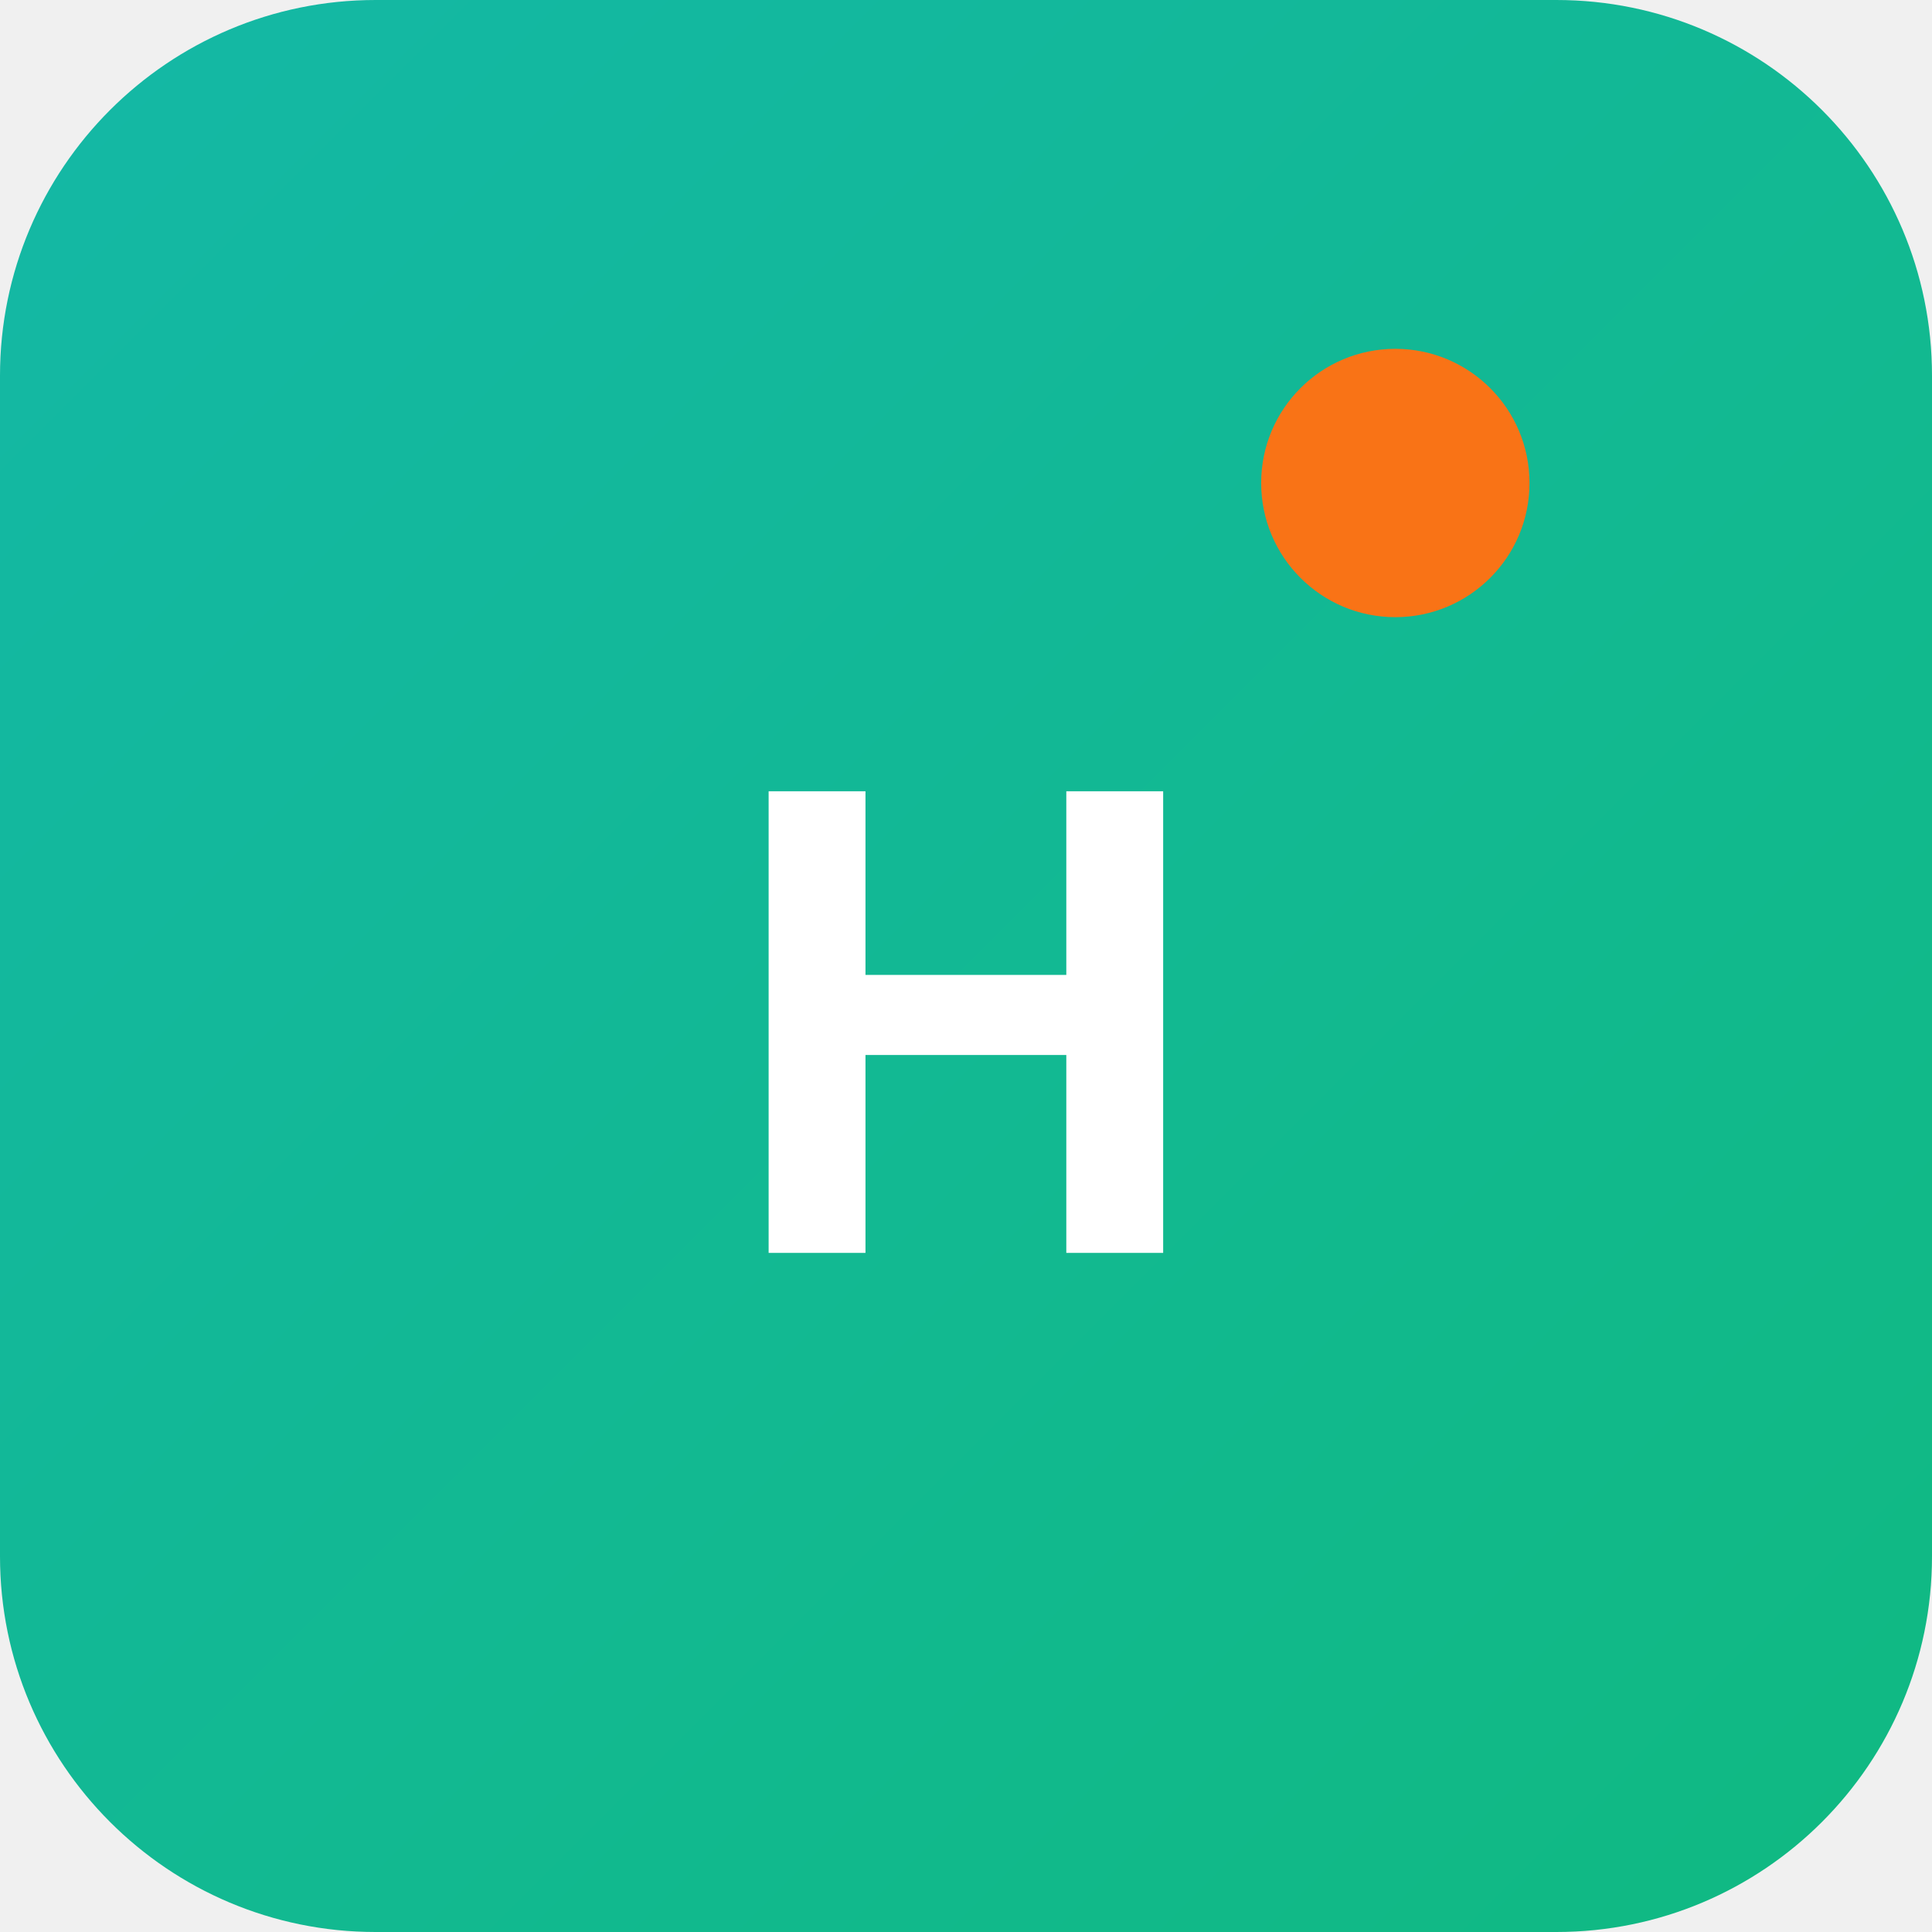
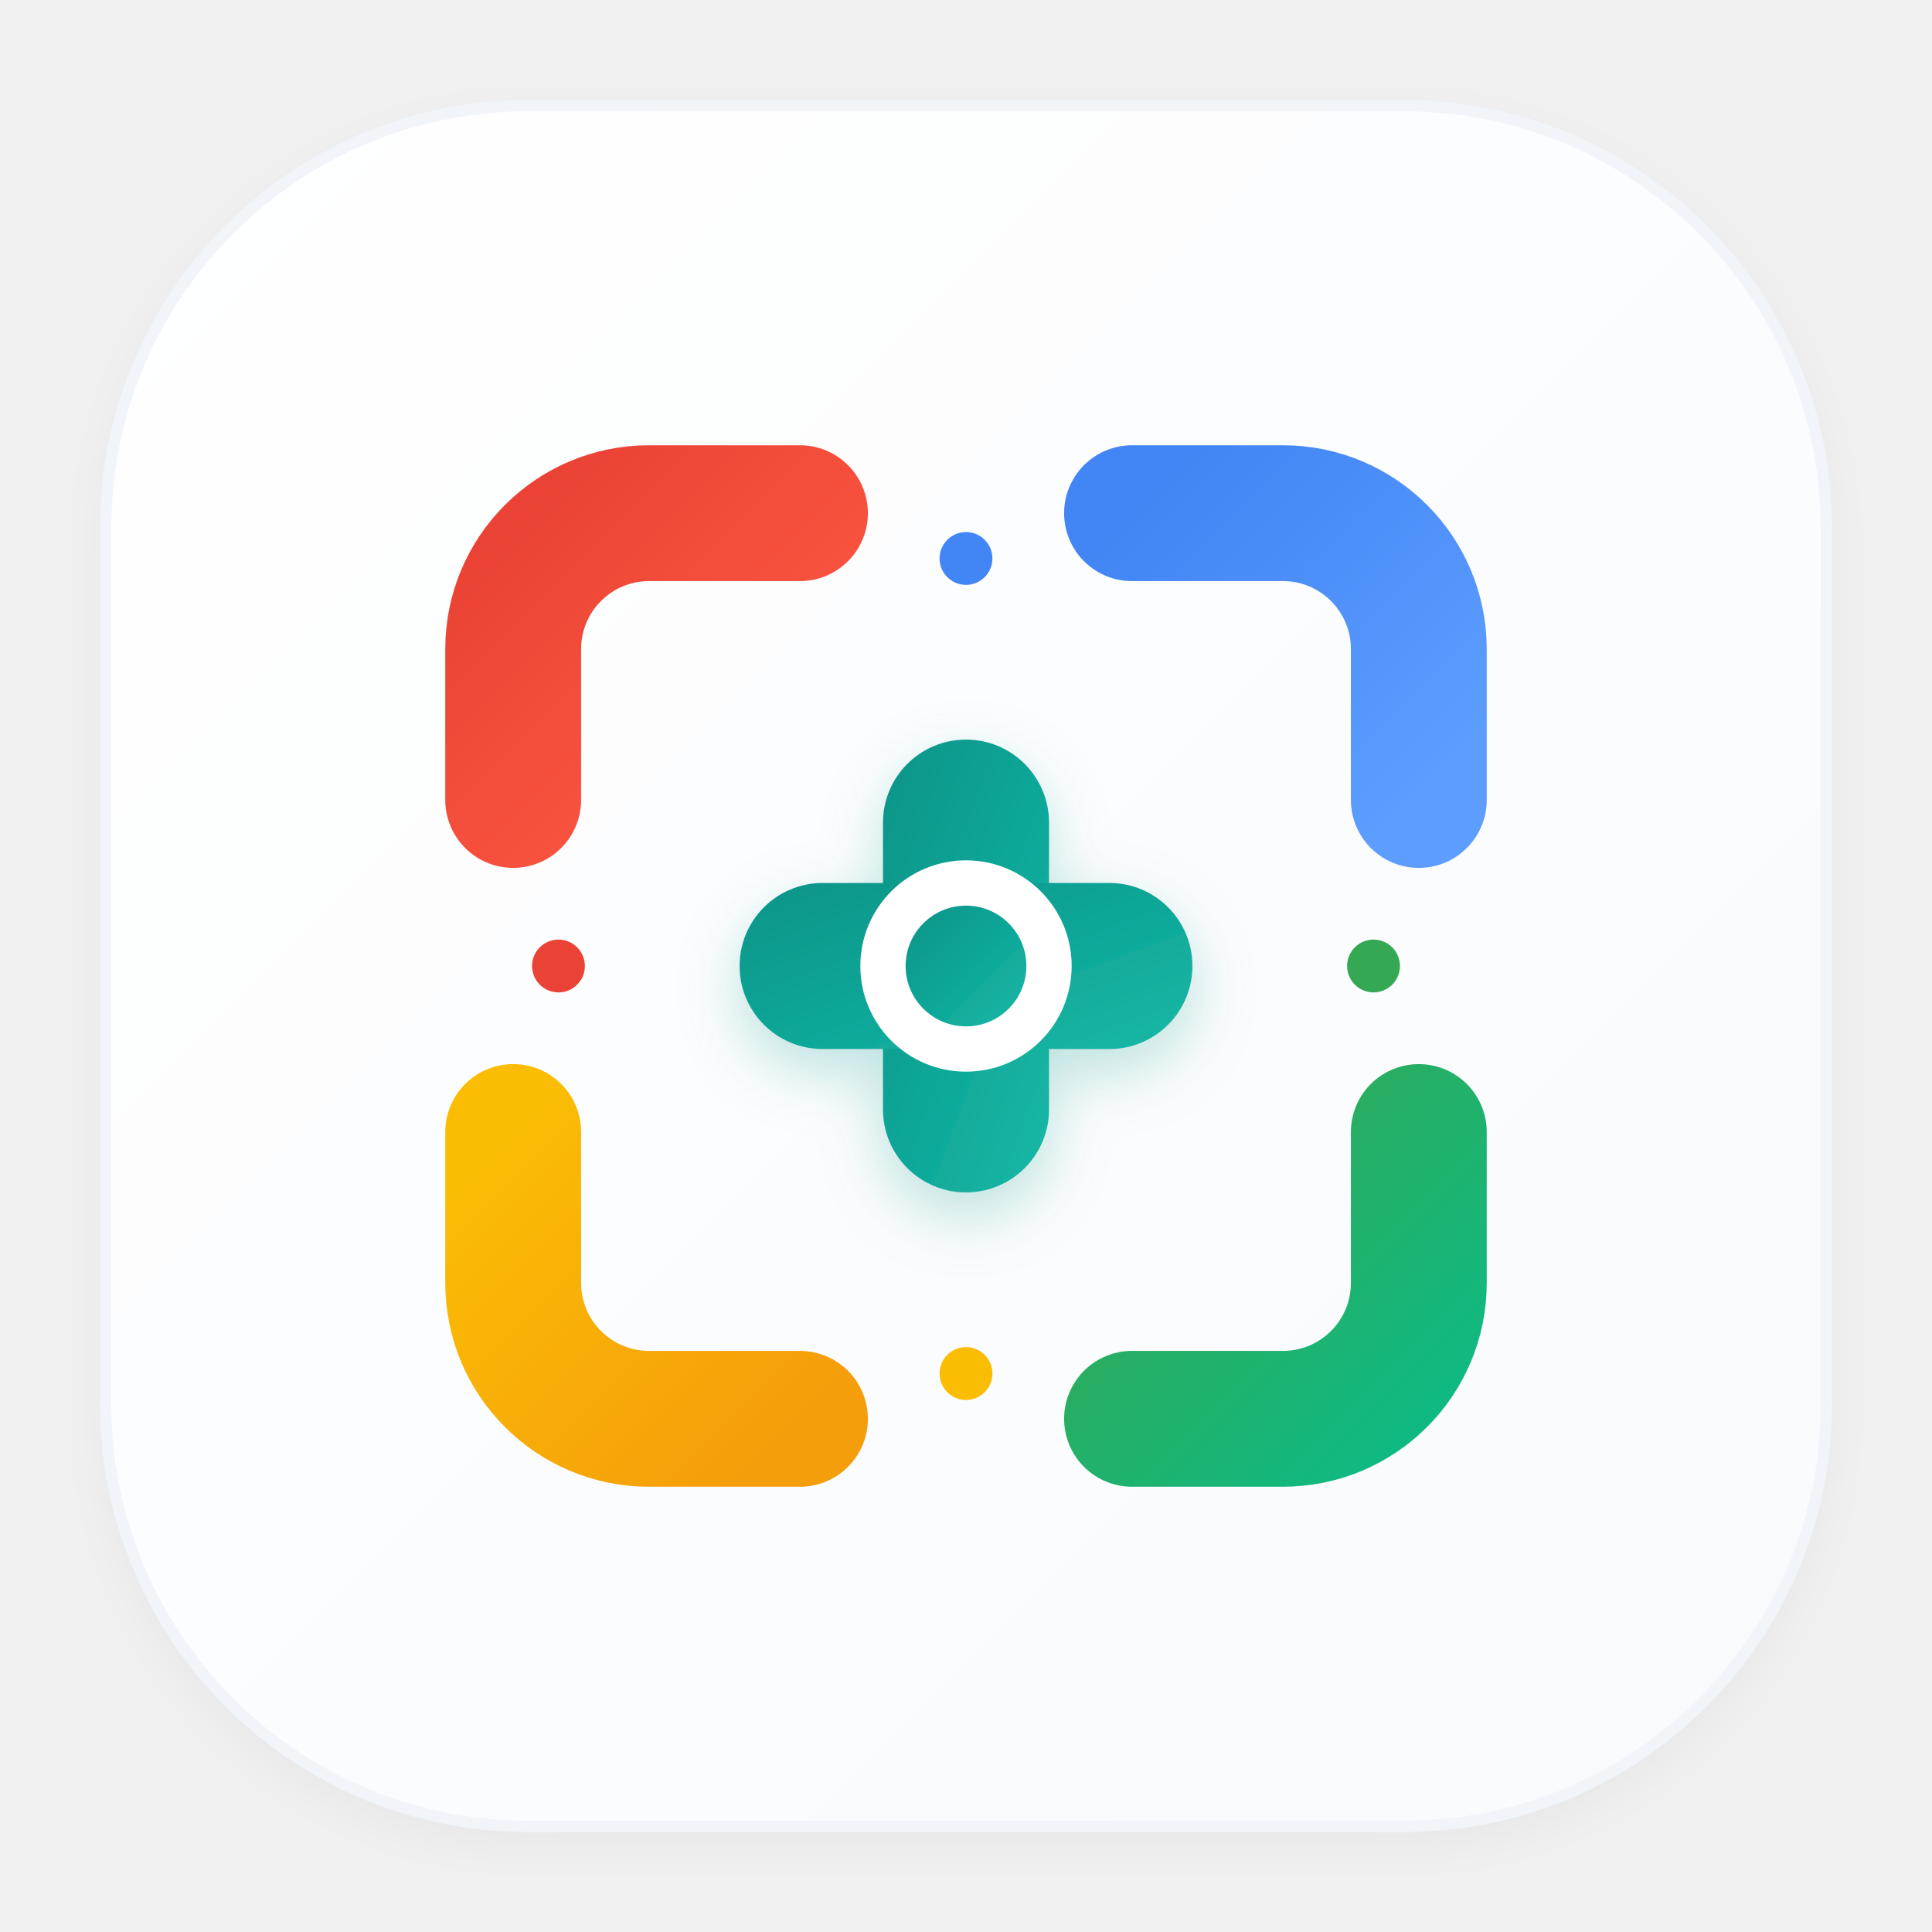
- <svg xmlns="http://www.w3.org/2000/svg" width="72" height="72" viewBox="0 0 72 72">
+ <svg xmlns="http://www.w3.org/2000/svg" width="72" height="72" viewBox="0 0 512 512" fill="none">
  <defs>
-     <linearGradient id="bg" x1="0%" y1="0%" x2="100%" y2="100%">
-       <stop offset="0%" style="stop-color:#14b8a6" />
-       <stop offset="100%" style="stop-color:#10b981" />
+     <filter id="elevShadow" x="-10%" y="-10%" width="120%" height="120%" filterUnits="userSpaceOnUse">
+       <feDropShadow dx="0" dy="16" stdDeviation="20" flood-color="#0F172A" flood-opacity="0.10" />
+       <feDropShadow dx="0" dy="4" stdDeviation="6" flood-color="#0F172A" flood-opacity="0.04" />
+     </filter>
+     <filter id="glowEffect" x="-20%" y="-20%" width="140%" height="140%" filterUnits="userSpaceOnUse">
+       <feDropShadow dx="0" dy="6" stdDeviation="8" flood-color="#0D9488" flood-opacity="0.25" />
+     </filter>
+     <linearGradient id="bgGrad" x1="0%" y1="0%" x2="100%" y2="100%">
+       <stop offset="0%" stop-color="#FFFFFF" />
+       <stop offset="100%" stop-color="#F8FAFC" />
+     </linearGradient>
+     <linearGradient id="redGrad" x1="0%" y1="0%" x2="100%" y2="100%">
+       <stop offset="0%" stop-color="#EA4335" />
+       <stop offset="100%" stop-color="#FF5A43" />
+     </linearGradient>
+     <linearGradient id="blueGrad" x1="0%" y1="0%" x2="100%" y2="100%">
+       <stop offset="0%" stop-color="#4285F4" />
+       <stop offset="100%" stop-color="#5C9DFF" />
+     </linearGradient>
+     <linearGradient id="greenGrad" x1="0%" y1="0%" x2="100%" y2="100%">
+       <stop offset="0%" stop-color="#34A853" />
+       <stop offset="100%" stop-color="#10B981" />
+     </linearGradient>
+     <linearGradient id="yellowGrad" x1="0%" y1="0%" x2="100%" y2="100%">
+       <stop offset="0%" stop-color="#FBBC04" />
+       <stop offset="100%" stop-color="#F59E0B" />
+     </linearGradient>
+     <linearGradient id="tealCenter" x1="0%" y1="0%" x2="100%" y2="100%">
+       <stop offset="0%" stop-color="#0D9488" />
+       <stop offset="100%" stop-color="#14B8A6" />
    </linearGradient>
  </defs>
-   <rect width="72" height="72" rx="14" fill="url(#bg)" />
-   <text x="50%" y="55%" dominant-baseline="middle" text-anchor="middle" font-family="Arial,sans-serif" font-weight="bold" font-size="25" fill="white">H</text>
-   <circle cx="52" cy="18" r="5" fill="#f97316" />
+   <rect x="28" y="28" width="456" height="456" rx="112" fill="url(#bgGrad)" filter="url(#elevShadow)" />
+   <rect x="28" y="28" width="456" height="456" rx="112" stroke="#F1F5F9" stroke-width="3" />
+   <g stroke-linecap="round" stroke-linejoin="round" stroke-width="36">
+     <path d="M 136 212 V 172 C 136 152.12 152.12 136 172 136 H 212" stroke="url(#redGrad)" />
+     <path d="M 300 136 H 340 C 359.88 136 376 152.12 376 172 V 212" stroke="url(#blueGrad)" />
+     <path d="M 376 300 V 340 C 376 359.88 359.88 376 340 376 H 300" stroke="url(#greenGrad)" />
+     <path d="M 212 376 H 172 C 152.12 376 136 359.88 136 340 V 300" stroke="url(#yellowGrad)" />
+   </g>
+   <g filter="url(#glowEffect)">
+     <rect x="234" y="196" width="44" height="120" rx="22" fill="url(#tealCenter)" />
+     <rect x="196" y="234" width="120" height="44" rx="22" fill="url(#tealCenter)" />
+     <circle cx="256" cy="256" r="28" fill="#FFFFFF" />
+     <circle cx="256" cy="256" r="16" fill="url(#tealCenter)" />
+   </g>
+   <circle cx="256" cy="148" r="7" fill="#4285F4" />
+   <circle cx="364" cy="256" r="7" fill="#34A853" />
+   <circle cx="256" cy="364" r="7" fill="#FBBC04" />
+   <circle cx="148" cy="256" r="7" fill="#EA4335" />
</svg>
